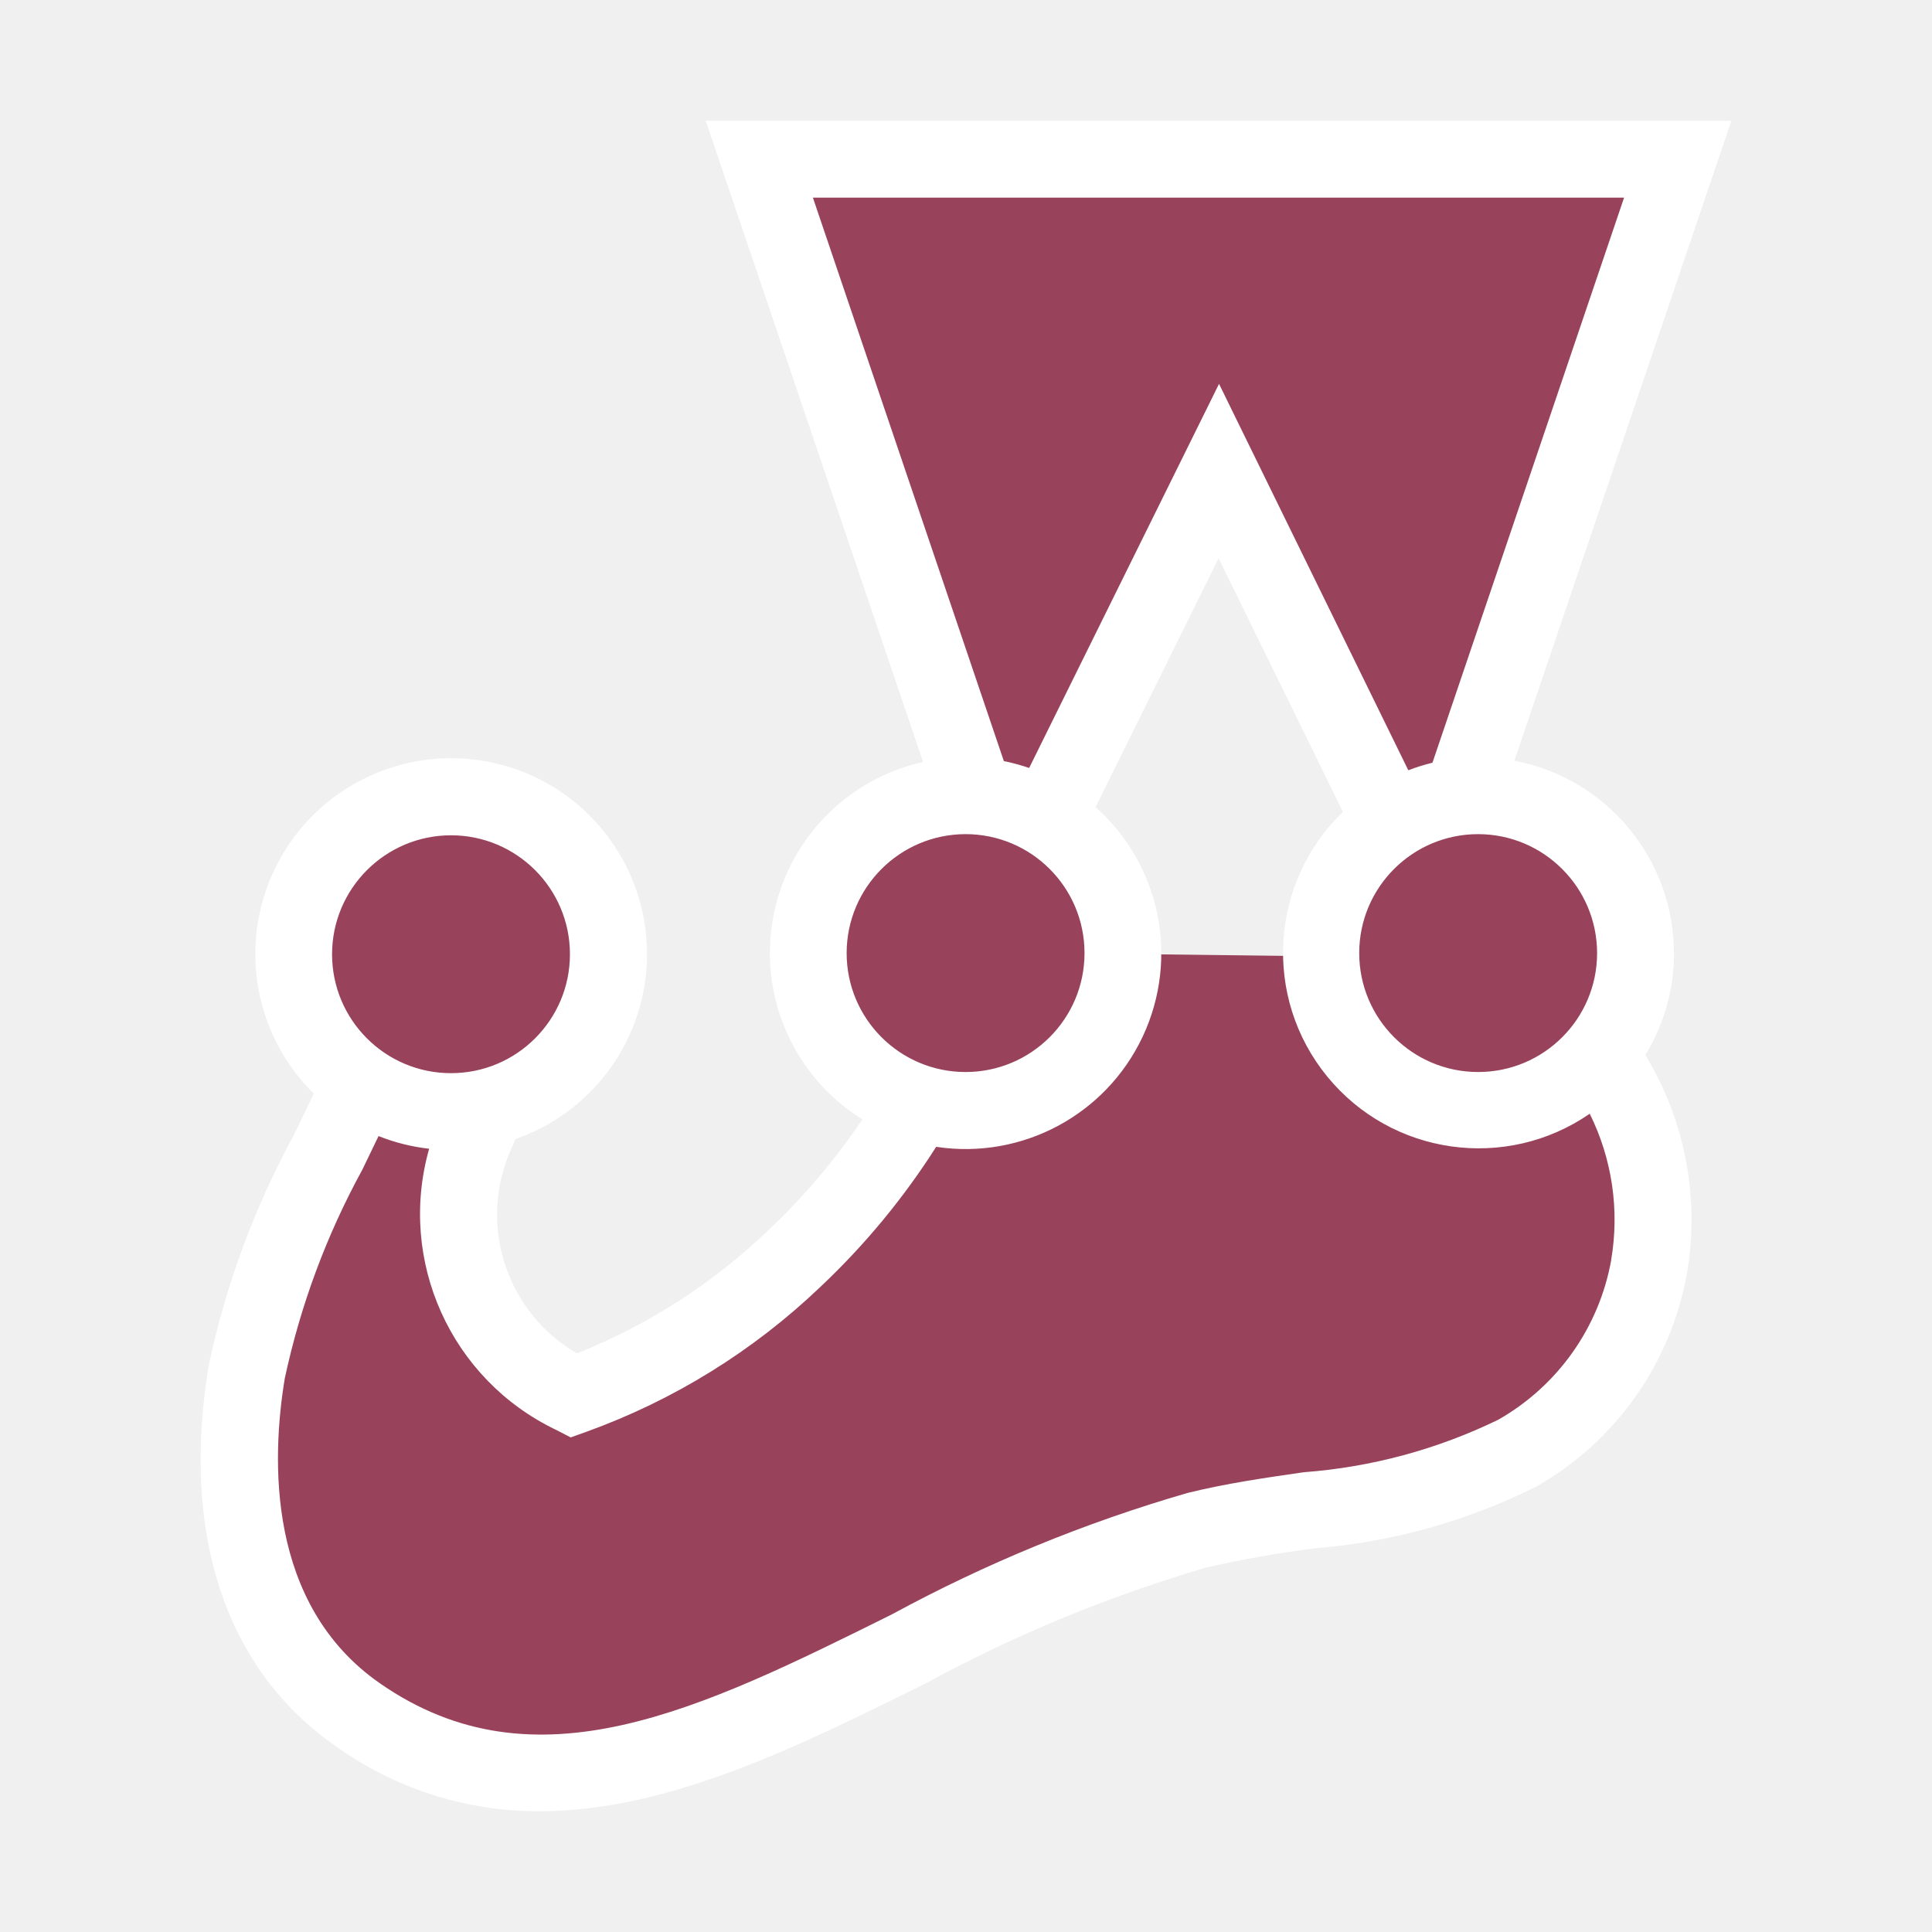
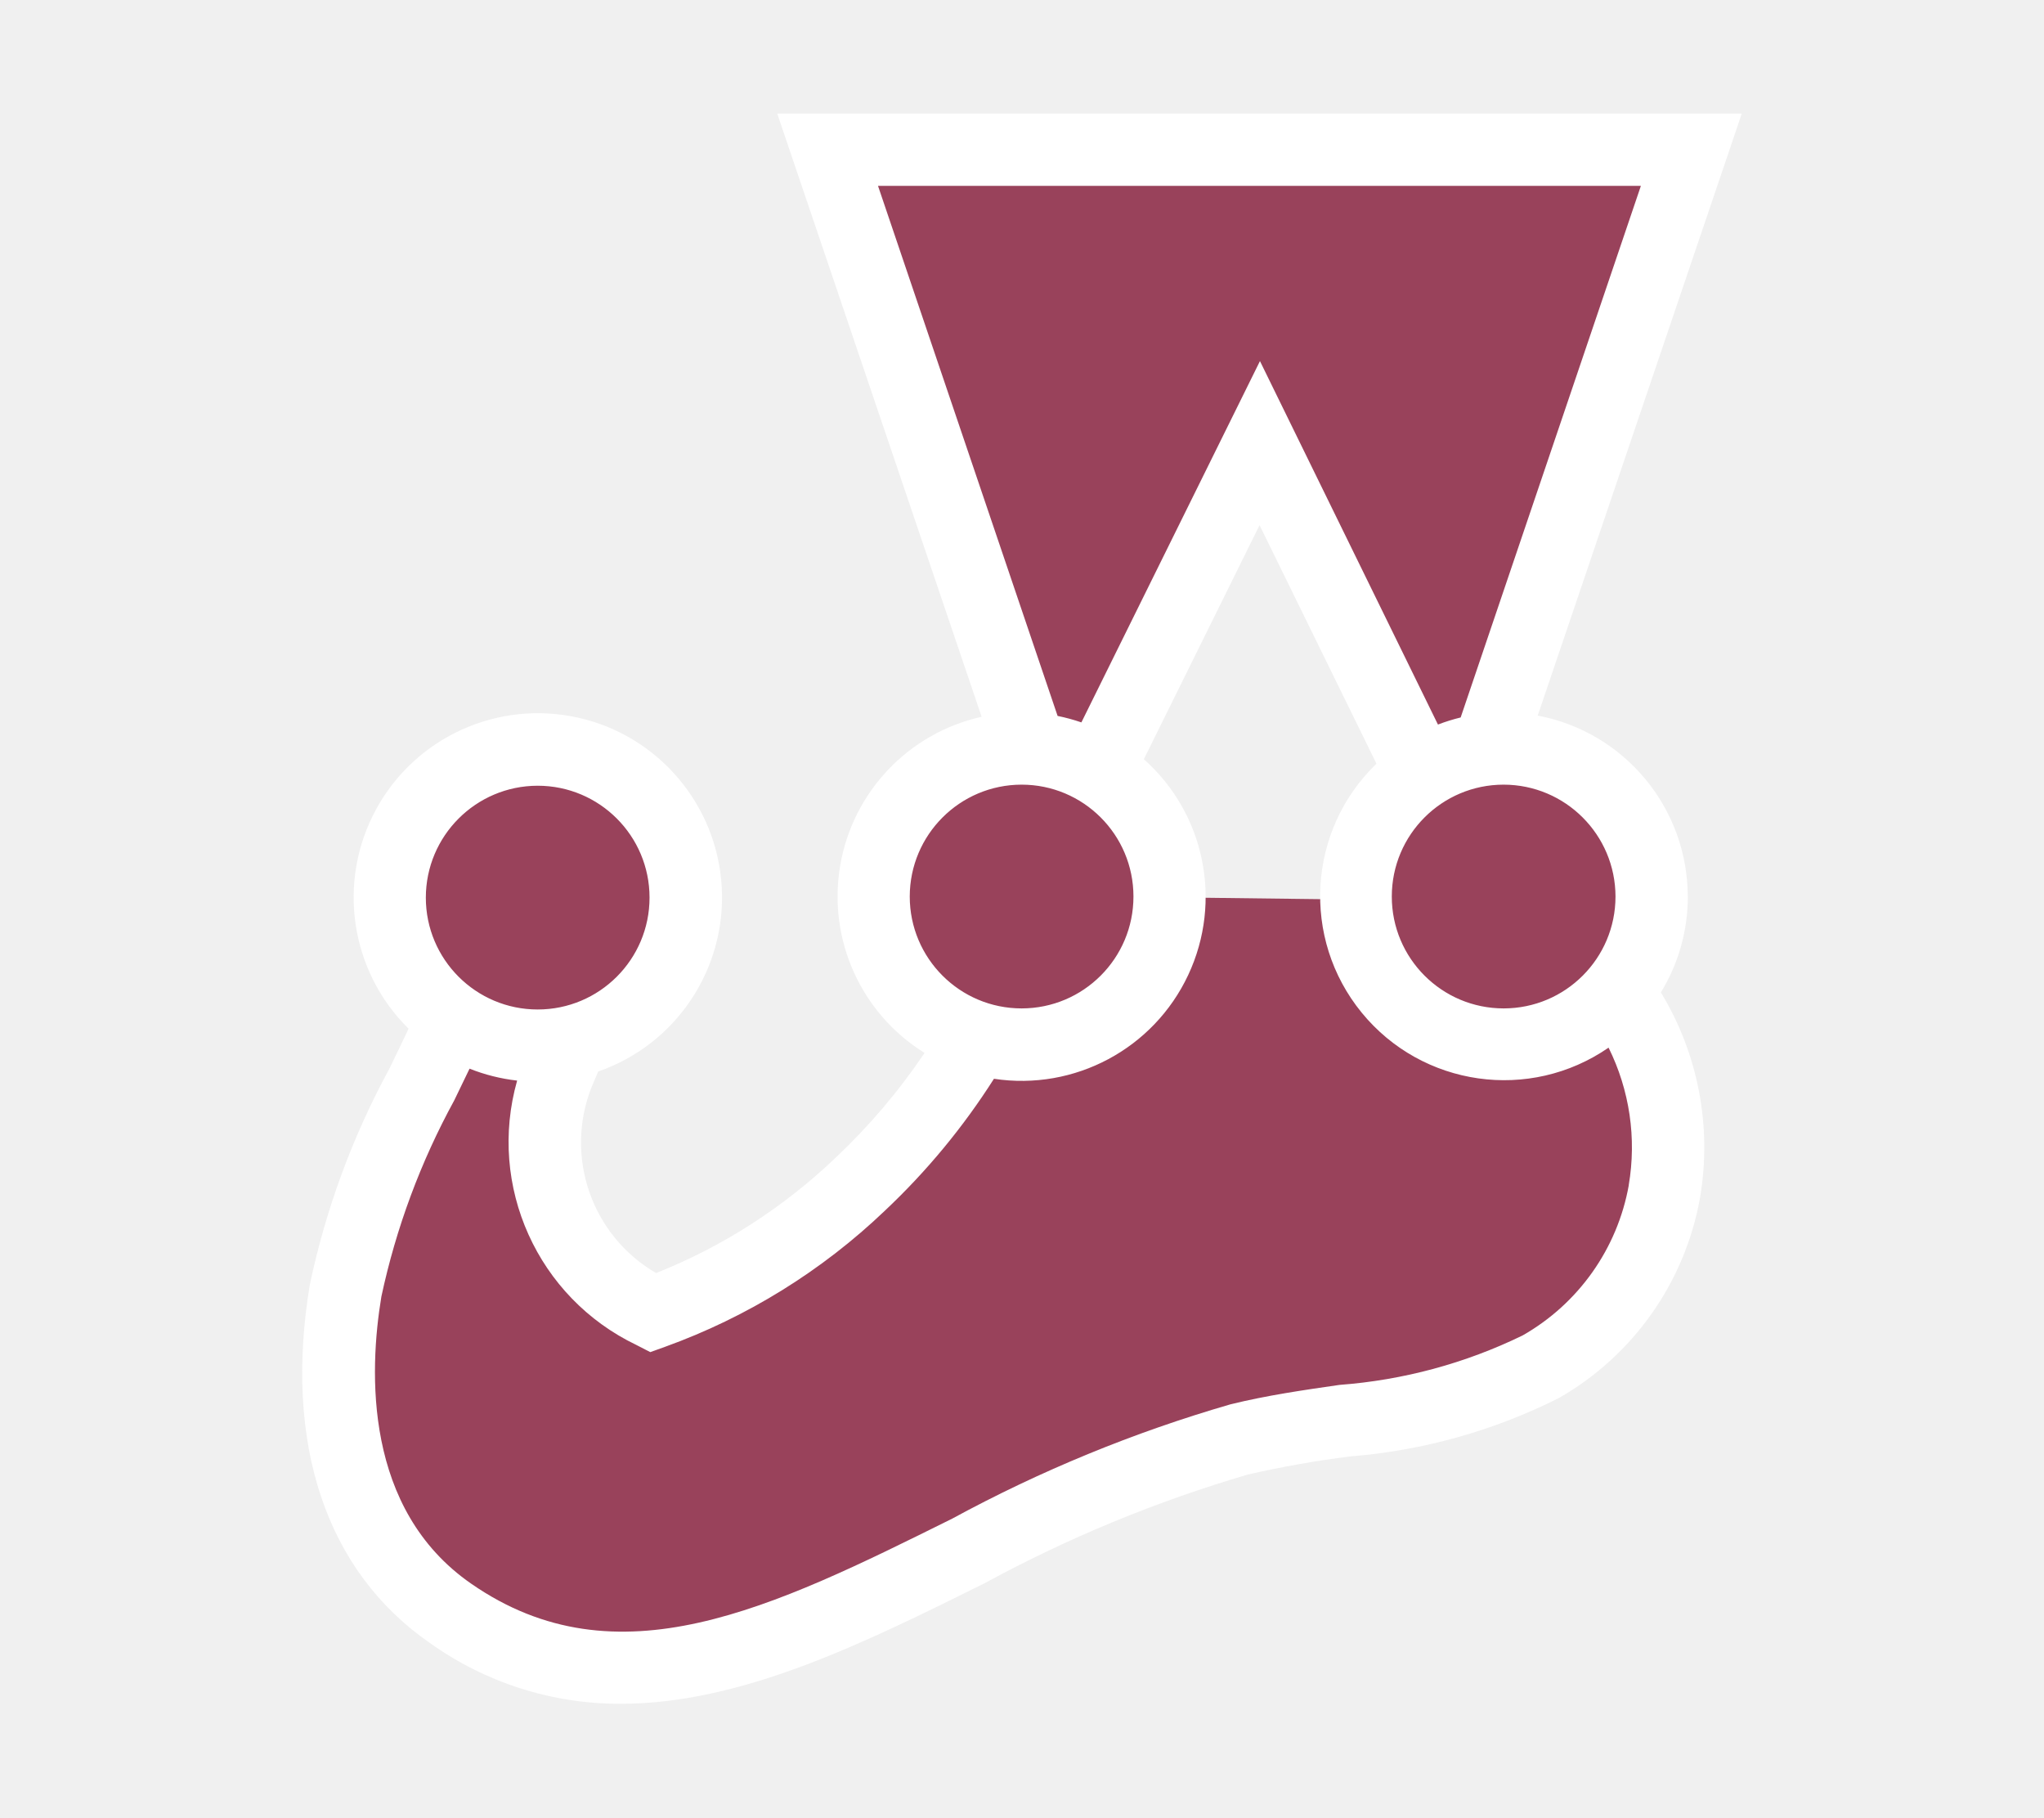
- <svg xmlns="http://www.w3.org/2000/svg" width="800px" height="800px" viewBox="0 0 32 32">
+ <svg xmlns="http://www.w3.org/2000/svg" width="27" height="24" viewBox="0 0 32 32">
  <path d="M27.089,15.786a2.606,2.606,0,0,0-2.606-2.606c-.093,0-.184.005-.274.014l3.58-10.557H12.577l3.574,10.548c-.052,0-.105-.005-.158-.005a2.607,2.607,0,0,0-.792,5.09,11.375,11.375,0,0,1-2.049,2.579A10.443,10.443,0,0,1,9.5,23.116a3.324,3.324,0,0,1-1.665-4.23c.077-.18.155-.362.23-.544a2.608,2.608,0,1,0-2.09-.4,20.08,20.08,0,0,0-1.889,4.788c-.354,2.135,0,4.4,1.845,5.681,4.3,2.981,8.969-1.848,13.891-3.061,1.784-.44,3.742-.369,5.313-1.28a4.443,4.443,0,0,0,2.179-3.088,4.639,4.639,0,0,0-.831-3.521,2.6,2.6,0,0,0,.606-1.671ZM18.6,15.8v-.009a2.605,2.605,0,0,0-1.256-2.23L20.188,7.8l2.85,5.814a2.6,2.6,0,0,0-1.161,2.169c0,.019,0,.038,0,.057L18.6,15.8Z" style="fill:#99425b" />
  <path d="M27.726,15.786A3.248,3.248,0,0,0,25.083,12.6L28.677,2H11.689l3.6,10.621a3.242,3.242,0,0,0-1.005,5.919,10.852,10.852,0,0,1-1.568,1.846,9.836,9.836,0,0,1-3.16,2.03,2.657,2.657,0,0,1-1.134-3.281l.04-.093.074-.175a3.244,3.244,0,1,0-3.34-.754c-.108.231-.222.465-.339.706a14.022,14.022,0,0,0-1.4,3.8c-.465,2.8.285,5.043,2.111,6.308A5.751,5.751,0,0,0,8.934,30c2.132,0,4.289-1.071,6.4-2.119a23.638,23.638,0,0,1,4.642-1.917,18.262,18.262,0,0,1,1.8-.319,9.969,9.969,0,0,0,3.679-1.028,5.088,5.088,0,0,0,2.487-3.53,5.255,5.255,0,0,0-.69-3.613,3.225,3.225,0,0,0,.475-1.688Zm-1.273,0a1.97,1.97,0,1,1-1.97-1.97,1.973,1.973,0,0,1,1.97,1.97ZM26.9,3.273l-3.174,9.36a3.283,3.283,0,0,0-.4.125l-3.135-6.4L17.046,12.72a3.276,3.276,0,0,0-.419-.114L13.464,3.273ZM15.993,13.816a1.97,1.97,0,1,1-1.97,1.97,1.972,1.972,0,0,1,1.97-1.97Zm-8.523.019A1.97,1.97,0,1,1,5.5,15.805a1.972,1.972,0,0,1,1.969-1.97Zm19.217,7.034a3.818,3.818,0,0,1-1.871,2.646,8.88,8.88,0,0,1-3.223.87c-.632.091-1.285.185-1.924.343a24.609,24.609,0,0,0-4.9,2.013c-3.164,1.571-5.9,2.928-8.472,1.143-1.887-1.308-1.8-3.728-1.58-5.054A12.775,12.775,0,0,1,6,19.376c.092-.19.182-.375.27-.559a3.25,3.25,0,0,0,.838.21,3.963,3.963,0,0,0,2.1,4.655l.245.126.259-.093a11.022,11.022,0,0,0,3.876-2.4,12.11,12.11,0,0,0,1.918-2.32,3.241,3.241,0,0,0,2.64-5.627l2.038-4.121,2.059,4.2a3.24,3.24,0,0,0,4.088,5,3.952,3.952,0,0,1,.355,2.421Z" style="fill:#fff" />
</svg>
